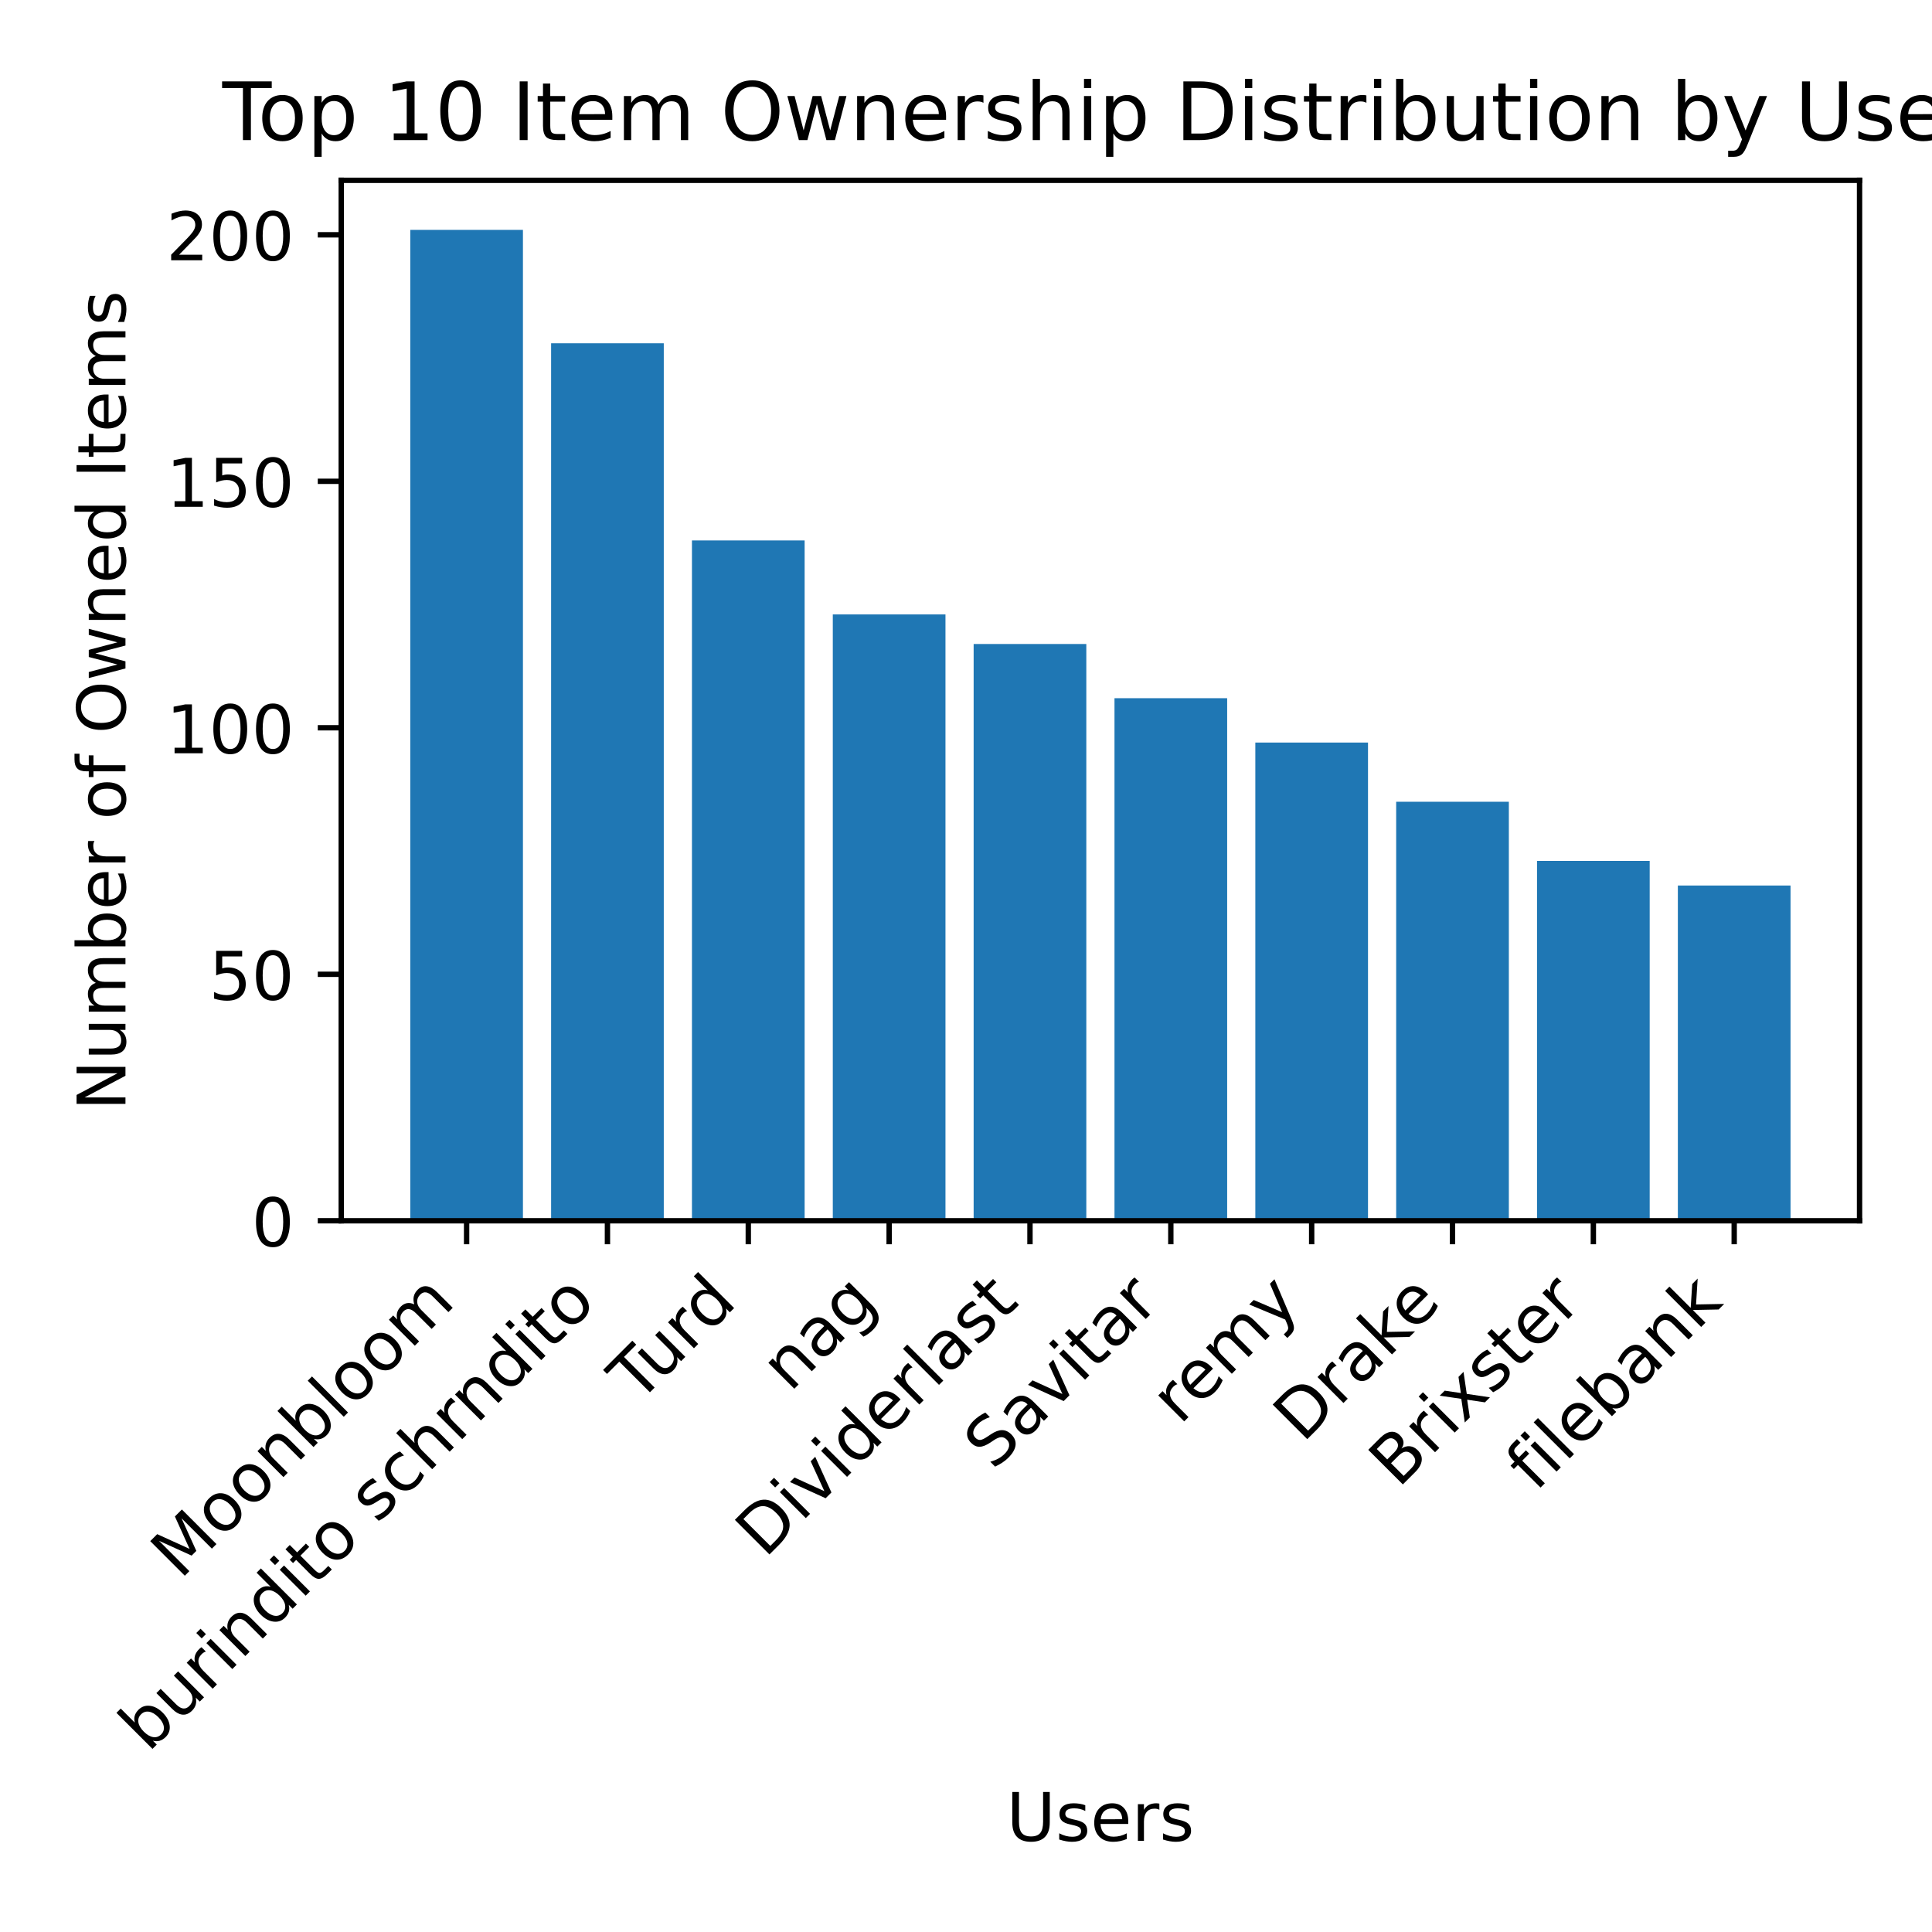
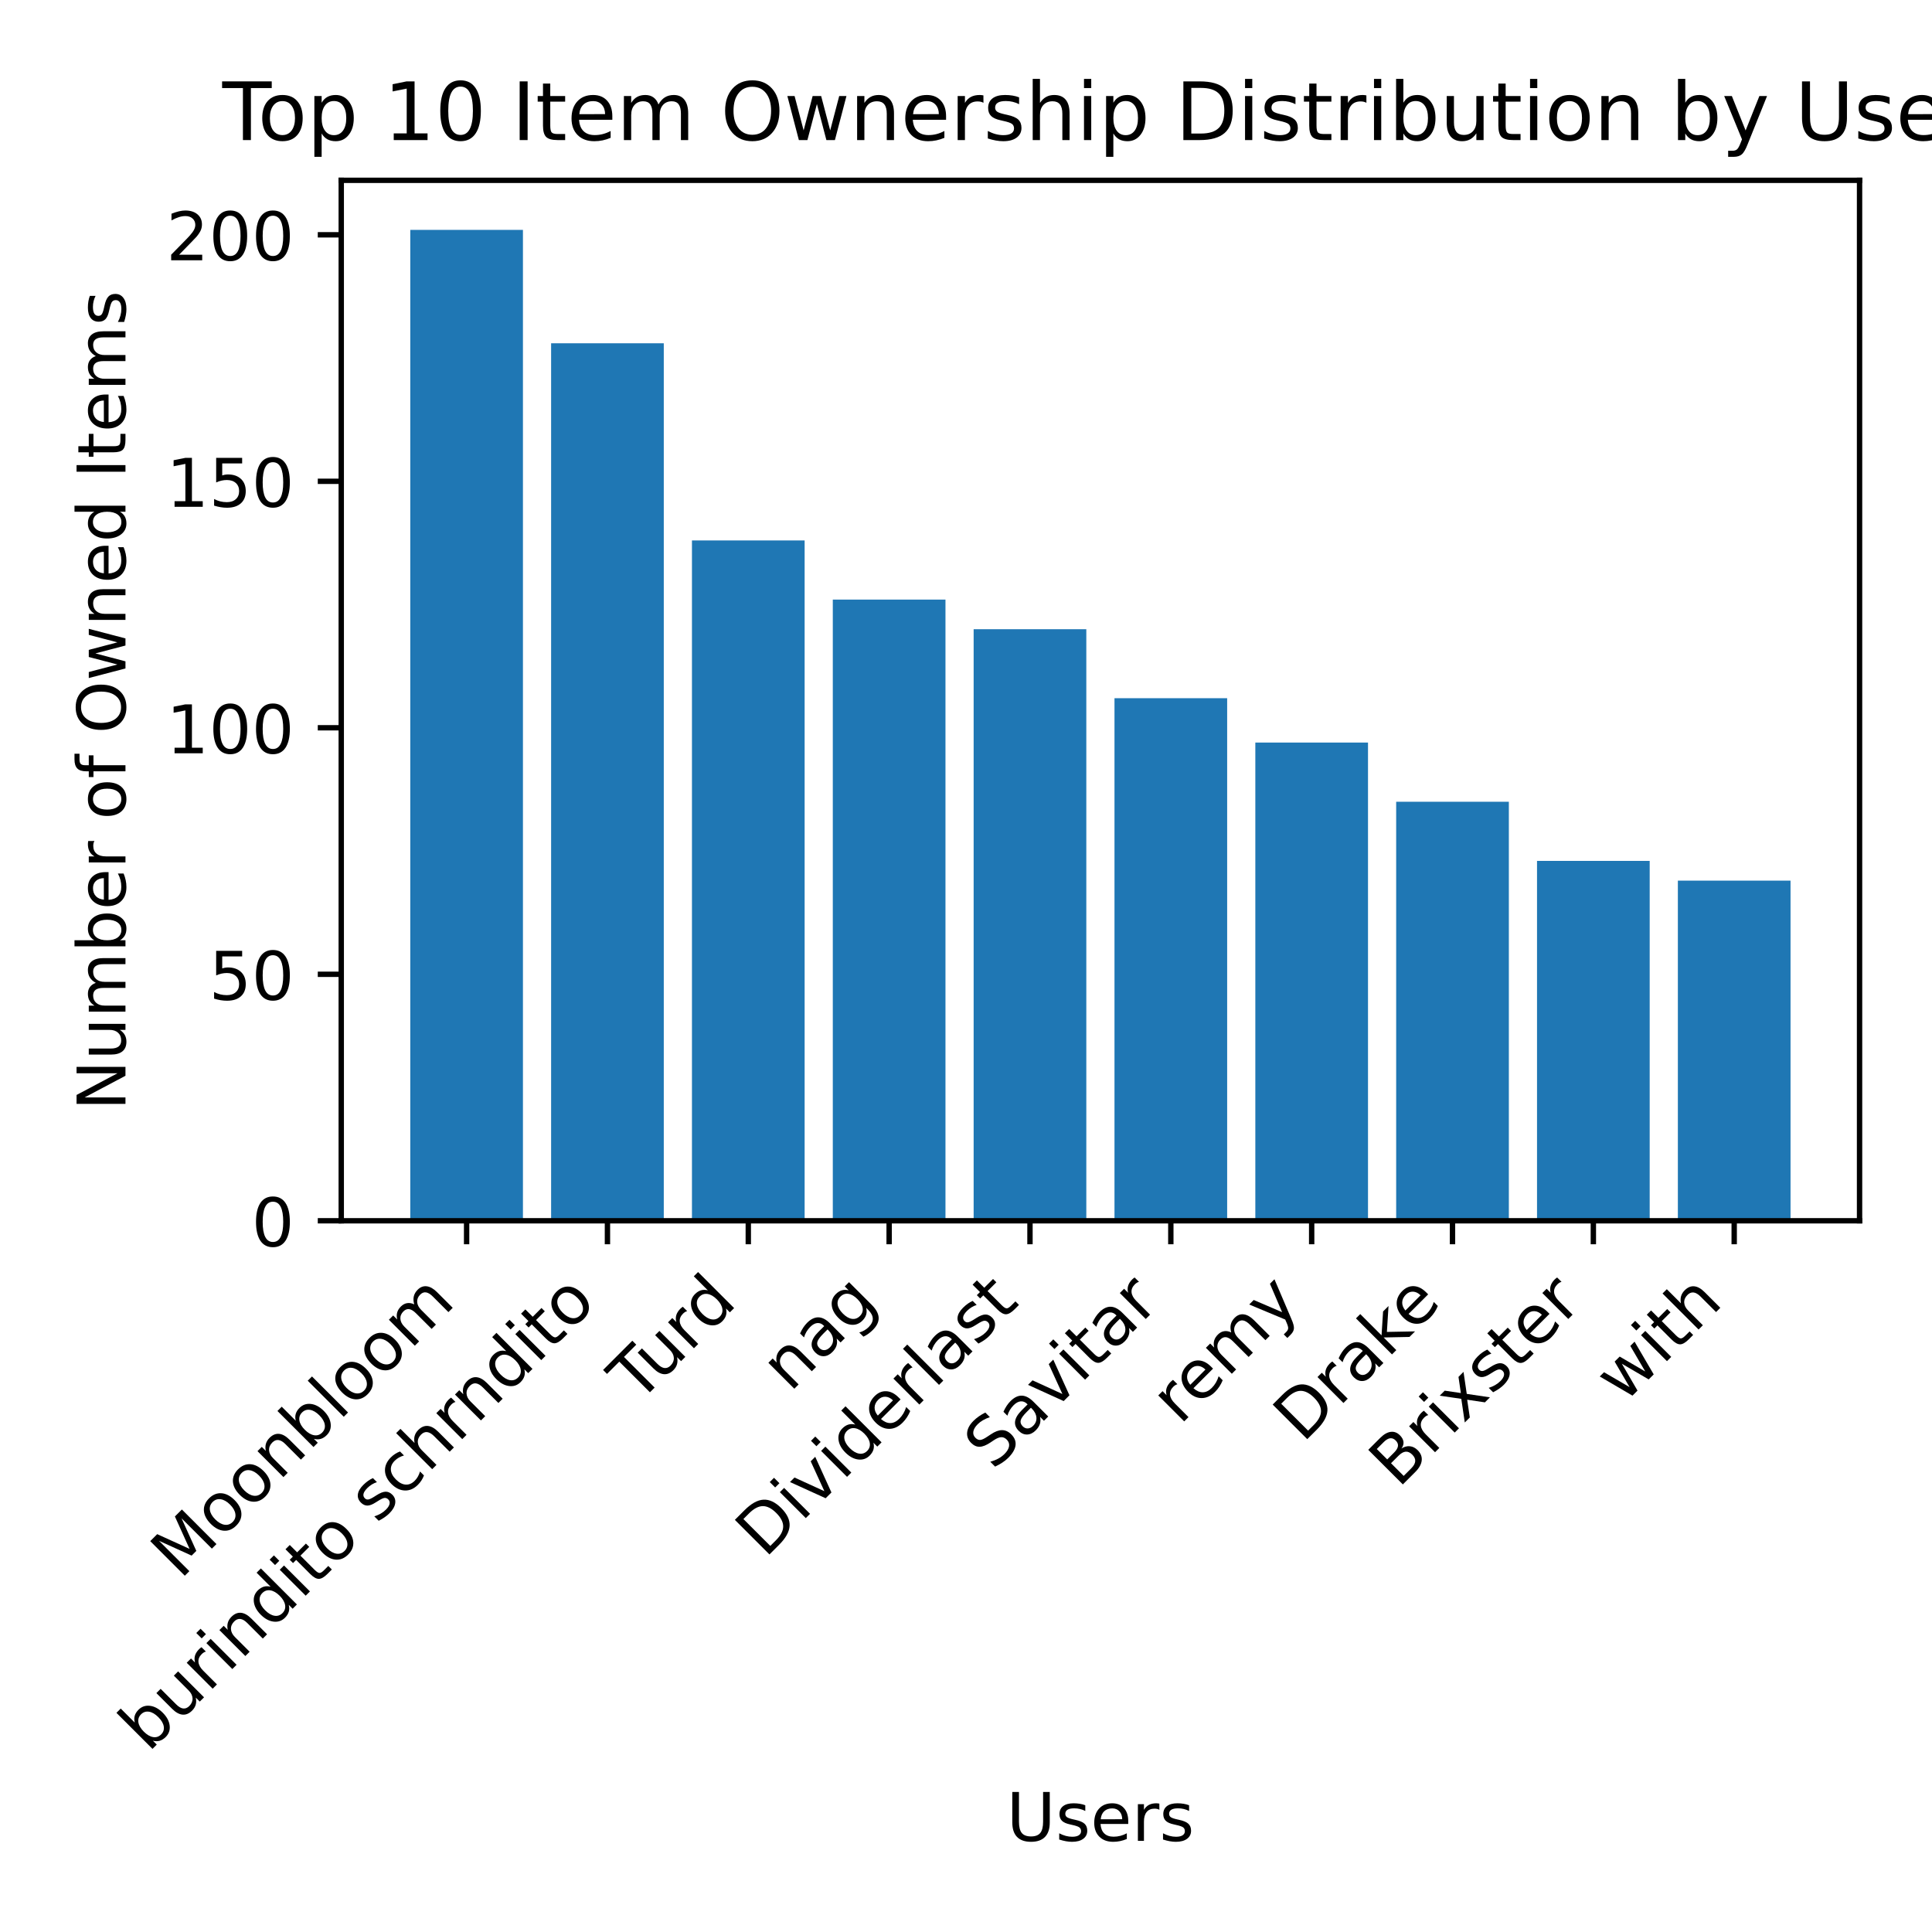
<svg xmlns="http://www.w3.org/2000/svg" xmlns:xlink="http://www.w3.org/1999/xlink" width="288pt" height="288pt" viewBox="0 0 288 288" version="1.1">
  <defs>
    <style type="text/css">*{stroke-linejoin: round; stroke-linecap: butt}</style>
  </defs>
  <g id="figure_1">
    <g id="patch_1">
      <path d="M 0 288  L 288 288  L 288 0  L 0 0  z " style="fill: #ffffff" />
    </g>
    <g id="axes_1">
      <g id="patch_2">
        <path d="M 50.87 181.98  L 277.2 181.98  L 277.2 26.88  L 50.87 26.88  z " style="fill: #ffffff" />
      </g>
      <g id="patch_3">
-         <path d="M 61.158 181.98  L 77.954 181.98  L 77.954 34.266  L 61.158 34.266  z " clip-path="url(#pa3e92f2fc6)" style="fill: #1f77b4" />
+         <path d="M 61.158 181.98  L 77.954 181.98  L 77.954 34.266  L 61.158 34.266  z " clip-path="url(#p8a6f078d65)" style="fill: #1f77b4" />
      </g>
      <g id="patch_4">
-         <path d="M 82.153 181.98  L 98.949 181.98  L 98.949 51.168  L 82.153 51.168  z " clip-path="url(#pa3e92f2fc6)" style="fill: #1f77b4" />
+         <path d="M 82.153 181.98  L 98.949 181.98  L 98.949 51.168  L 82.153 51.168  z " clip-path="url(#p8a6f078d65)" style="fill: #1f77b4" />
      </g>
      <g id="patch_5">
-         <path d="M 103.148 181.98  L 119.945 181.98  L 119.945 80.564  L 103.148 80.564  z " clip-path="url(#pa3e92f2fc6)" style="fill: #1f77b4" />
+         <path d="M 103.148 181.98  L 119.945 181.98  L 119.945 80.564  L 103.148 80.564  z " clip-path="url(#p8a6f078d65)" style="fill: #1f77b4" />
      </g>
      <g id="patch_6">
-         <path d="M 124.144 181.98  L 140.94 181.98  L 140.94 91.588  L 124.144 91.588  z " clip-path="url(#pa3e92f2fc6)" style="fill: #1f77b4" />
+         <path d="M 124.144 181.98  L 140.94 181.98  L 140.94 89.383  L 124.144 89.383  z " clip-path="url(#p8a6f078d65)" style="fill: #1f77b4" />
      </g>
      <g id="patch_7">
-         <path d="M 145.139 181.98  L 161.935 181.98  L 161.935 95.997  L 145.139 95.997  z " clip-path="url(#pa3e92f2fc6)" style="fill: #1f77b4" />
+         <path d="M 145.139 181.98  L 161.935 181.98  L 161.935 93.792  L 145.139 93.792  z " clip-path="url(#p8a6f078d65)" style="fill: #1f77b4" />
      </g>
      <g id="patch_8">
-         <path d="M 166.135 181.98  L 182.931 181.98  L 182.931 104.081  L 166.135 104.081  z " clip-path="url(#pa3e92f2fc6)" style="fill: #1f77b4" />
+         <path d="M 166.135 181.98  L 182.931 181.98  L 182.931 104.081  L 166.135 104.081  z " clip-path="url(#p8a6f078d65)" style="fill: #1f77b4" />
      </g>
      <g id="patch_9">
-         <path d="M 187.13 181.98  L 203.926 181.98  L 203.926 110.695  L 187.13 110.695  z " clip-path="url(#pa3e92f2fc6)" style="fill: #1f77b4" />
+         <path d="M 187.13 181.98  L 203.926 181.98  L 203.926 110.695  L 187.13 110.695  z " clip-path="url(#p8a6f078d65)" style="fill: #1f77b4" />
      </g>
      <g id="patch_10">
-         <path d="M 208.125 181.98  L 224.922 181.98  L 224.922 119.514  L 208.125 119.514  z " clip-path="url(#pa3e92f2fc6)" style="fill: #1f77b4" />
+         <path d="M 208.125 181.98  L 224.922 181.98  L 224.922 119.514  L 208.125 119.514  z " clip-path="url(#p8a6f078d65)" style="fill: #1f77b4" />
      </g>
      <g id="patch_11">
-         <path d="M 229.121 181.98  L 245.917 181.98  L 245.917 128.332  L 229.121 128.332  z " clip-path="url(#pa3e92f2fc6)" style="fill: #1f77b4" />
+         <path d="M 229.121 181.98  L 245.917 181.98  L 245.917 128.332  L 229.121 128.332  z " clip-path="url(#p8a6f078d65)" style="fill: #1f77b4" />
      </g>
      <g id="patch_12">
-         <path d="M 250.116 181.98  L 266.912 181.98  L 266.912 132.007  L 250.116 132.007  z " clip-path="url(#pa3e92f2fc6)" style="fill: #1f77b4" />
+         <path d="M 250.116 181.98  L 266.912 181.98  L 266.912 131.272  L 250.116 131.272  z " clip-path="url(#p8a6f078d65)" style="fill: #1f77b4" />
      </g>
      <g id="matplotlib.axis_1">
        <g id="xtick_1">
          <g id="line2d_1">
            <defs>
-               <path id="ma05ff8f6f0" d="M 0 0  L 0 3.5  " style="stroke: #000000; stroke-width: 0.8" />
+               <path id="mf0681186f7" d="M 0 0  L 0 3.5  " style="stroke: #000000; stroke-width: 0.8" />
            </defs>
            <g>
-               <use xlink:href="#ma05ff8f6f0" x="69.556" y="181.98" style="stroke: #000000; stroke-width: 0.8" />
+               <use xlink:href="#mf0681186f7" x="69.556" y="181.98" style="stroke: #000000; stroke-width: 0.8" />
            </g>
          </g>
          <g id="text_1">
            <g transform="translate(26.85546 235.5826) rotate(-45) scale(0.1 -0.1)">
              <defs>
                <path id="DejaVuSans-4d" d="M 628 4666  L 1569 4666  L 2759 1491  L 3956 4666  L 4897 4666  L 4897 0  L 4281 0  L 4281 4097  L 3078 897  L 2444 897  L 1241 4097  L 1241 0  L 628 0  L 628 4666  z " transform="scale(0.015625)" />
                <path id="DejaVuSans-6f" d="M 1959 3097  Q 1497 3097 1228 2736  Q 959 2375 959 1747  Q 959 1119 1226 758  Q 1494 397 1959 397  Q 2419 397 2687 759  Q 2956 1122 2956 1747  Q 2956 2369 2687 2733  Q 2419 3097 1959 3097  z M 1959 3584  Q 2709 3584 3137 3096  Q 3566 2609 3566 1747  Q 3566 888 3137 398  Q 2709 -91 1959 -91  Q 1206 -91 779 398  Q 353 888 353 1747  Q 353 2609 779 3096  Q 1206 3584 1959 3584  z " transform="scale(0.015625)" />
                <path id="DejaVuSans-6e" d="M 3513 2113  L 3513 0  L 2938 0  L 2938 2094  Q 2938 2591 2744 2837  Q 2550 3084 2163 3084  Q 1697 3084 1428 2787  Q 1159 2491 1159 1978  L 1159 0  L 581 0  L 581 3500  L 1159 3500  L 1159 2956  Q 1366 3272 1645 3428  Q 1925 3584 2291 3584  Q 2894 3584 3203 3211  Q 3513 2838 3513 2113  z " transform="scale(0.015625)" />
                <path id="DejaVuSans-62" d="M 3116 1747  Q 3116 2381 2855 2742  Q 2594 3103 2138 3103  Q 1681 3103 1420 2742  Q 1159 2381 1159 1747  Q 1159 1113 1420 752  Q 1681 391 2138 391  Q 2594 391 2855 752  Q 3116 1113 3116 1747  z M 1159 2969  Q 1341 3281 1617 3432  Q 1894 3584 2278 3584  Q 2916 3584 3314 3078  Q 3713 2572 3713 1747  Q 3713 922 3314 415  Q 2916 -91 2278 -91  Q 1894 -91 1617 61  Q 1341 213 1159 525  L 1159 0  L 581 0  L 581 4863  L 1159 4863  L 1159 2969  z " transform="scale(0.015625)" />
                <path id="DejaVuSans-6c" d="M 603 4863  L 1178 4863  L 1178 0  L 603 0  L 603 4863  z " transform="scale(0.015625)" />
                <path id="DejaVuSans-6d" d="M 3328 2828  Q 3544 3216 3844 3400  Q 4144 3584 4550 3584  Q 5097 3584 5394 3201  Q 5691 2819 5691 2113  L 5691 0  L 5113 0  L 5113 2094  Q 5113 2597 4934 2840  Q 4756 3084 4391 3084  Q 3944 3084 3684 2787  Q 3425 2491 3425 1978  L 3425 0  L 2847 0  L 2847 2094  Q 2847 2600 2669 2842  Q 2491 3084 2119 3084  Q 1678 3084 1418 2786  Q 1159 2488 1159 1978  L 1159 0  L 581 0  L 581 3500  L 1159 3500  L 1159 2956  Q 1356 3278 1631 3431  Q 1906 3584 2284 3584  Q 2666 3584 2933 3390  Q 3200 3197 3328 2828  z " transform="scale(0.015625)" />
              </defs>
              <use xlink:href="#DejaVuSans-4d" />
              <use xlink:href="#DejaVuSans-6f" x="86.279" />
              <use xlink:href="#DejaVuSans-6f" x="147.461" />
              <use xlink:href="#DejaVuSans-6e" x="208.643" />
              <use xlink:href="#DejaVuSans-62" x="272.021" />
              <use xlink:href="#DejaVuSans-6c" x="335.498" />
              <use xlink:href="#DejaVuSans-6f" x="363.281" />
              <use xlink:href="#DejaVuSans-6f" x="424.463" />
              <use xlink:href="#DejaVuSans-6d" x="485.645" />
            </g>
          </g>
        </g>
        <g id="xtick_2">
          <g id="line2d_2">
            <g>
-               <use xlink:href="#ma05ff8f6f0" x="90.551" y="181.98" style="stroke: #000000; stroke-width: 0.8" />
+               <use xlink:href="#mf0681186f7" x="90.551" y="181.98" style="stroke: #000000; stroke-width: 0.8" />
            </g>
          </g>
          <g id="text_2">
            <g transform="translate(22.08893 261.3445) rotate(-45) scale(0.1 -0.1)">
              <defs>
                <path id="DejaVuSans-75" d="M 544 1381  L 544 3500  L 1119 3500  L 1119 1403  Q 1119 906 1312 657  Q 1506 409 1894 409  Q 2359 409 2629 706  Q 2900 1003 2900 1516  L 2900 3500  L 3475 3500  L 3475 0  L 2900 0  L 2900 538  Q 2691 219 2414 64  Q 2138 -91 1772 -91  Q 1169 -91 856 284  Q 544 659 544 1381  z M 1991 3584  L 1991 3584  z " transform="scale(0.015625)" />
                <path id="DejaVuSans-72" d="M 2631 2963  Q 2534 3019 2420 3045  Q 2306 3072 2169 3072  Q 1681 3072 1420 2755  Q 1159 2438 1159 1844  L 1159 0  L 581 0  L 581 3500  L 1159 3500  L 1159 2956  Q 1341 3275 1631 3429  Q 1922 3584 2338 3584  Q 2397 3584 2469 3576  Q 2541 3569 2628 3553  L 2631 2963  z " transform="scale(0.015625)" />
                <path id="DejaVuSans-69" d="M 603 3500  L 1178 3500  L 1178 0  L 603 0  L 603 3500  z M 603 4863  L 1178 4863  L 1178 4134  L 603 4134  L 603 4863  z " transform="scale(0.015625)" />
                <path id="DejaVuSans-64" d="M 2906 2969  L 2906 4863  L 3481 4863  L 3481 0  L 2906 0  L 2906 525  Q 2725 213 2448 61  Q 2172 -91 1784 -91  Q 1150 -91 751 415  Q 353 922 353 1747  Q 353 2572 751 3078  Q 1150 3584 1784 3584  Q 2172 3584 2448 3432  Q 2725 3281 2906 2969  z M 947 1747  Q 947 1113 1208 752  Q 1469 391 1925 391  Q 2381 391 2643 752  Q 2906 1113 2906 1747  Q 2906 2381 2643 2742  Q 2381 3103 1925 3103  Q 1469 3103 1208 2742  Q 947 2381 947 1747  z " transform="scale(0.015625)" />
                <path id="DejaVuSans-74" d="M 1172 4494  L 1172 3500  L 2356 3500  L 2356 3053  L 1172 3053  L 1172 1153  Q 1172 725 1289 603  Q 1406 481 1766 481  L 2356 481  L 2356 0  L 1766 0  Q 1100 0 847 248  Q 594 497 594 1153  L 594 3053  L 172 3053  L 172 3500  L 594 3500  L 594 4494  L 1172 4494  z " transform="scale(0.015625)" />
                <path id="DejaVuSans-20" transform="scale(0.015625)" />
                <path id="DejaVuSans-73" d="M 2834 3397  L 2834 2853  Q 2591 2978 2328 3040  Q 2066 3103 1784 3103  Q 1356 3103 1142 2972  Q 928 2841 928 2578  Q 928 2378 1081 2264  Q 1234 2150 1697 2047  L 1894 2003  Q 2506 1872 2764 1633  Q 3022 1394 3022 966  Q 3022 478 2636 193  Q 2250 -91 1575 -91  Q 1294 -91 989 -36  Q 684 19 347 128  L 347 722  Q 666 556 975 473  Q 1284 391 1588 391  Q 1994 391 2212 530  Q 2431 669 2431 922  Q 2431 1156 2273 1281  Q 2116 1406 1581 1522  L 1381 1569  Q 847 1681 609 1914  Q 372 2147 372 2553  Q 372 3047 722 3315  Q 1072 3584 1716 3584  Q 2034 3584 2315 3537  Q 2597 3491 2834 3397  z " transform="scale(0.015625)" />
                <path id="DejaVuSans-63" d="M 3122 3366  L 3122 2828  Q 2878 2963 2633 3030  Q 2388 3097 2138 3097  Q 1578 3097 1268 2742  Q 959 2388 959 1747  Q 959 1106 1268 751  Q 1578 397 2138 397  Q 2388 397 2633 464  Q 2878 531 3122 666  L 3122 134  Q 2881 22 2623 -34  Q 2366 -91 2075 -91  Q 1284 -91 818 406  Q 353 903 353 1747  Q 353 2603 823 3093  Q 1294 3584 2113 3584  Q 2378 3584 2631 3529  Q 2884 3475 3122 3366  z " transform="scale(0.015625)" />
                <path id="DejaVuSans-68" d="M 3513 2113  L 3513 0  L 2938 0  L 2938 2094  Q 2938 2591 2744 2837  Q 2550 3084 2163 3084  Q 1697 3084 1428 2787  Q 1159 2491 1159 1978  L 1159 0  L 581 0  L 581 4863  L 1159 4863  L 1159 2956  Q 1366 3272 1645 3428  Q 1925 3584 2291 3584  Q 2894 3584 3203 3211  Q 3513 2838 3513 2113  z " transform="scale(0.015625)" />
              </defs>
              <use xlink:href="#DejaVuSans-62" />
              <use xlink:href="#DejaVuSans-75" x="63.477" />
              <use xlink:href="#DejaVuSans-72" x="126.855" />
              <use xlink:href="#DejaVuSans-69" x="167.969" />
              <use xlink:href="#DejaVuSans-6e" x="195.752" />
              <use xlink:href="#DejaVuSans-64" x="259.131" />
              <use xlink:href="#DejaVuSans-69" x="322.607" />
              <use xlink:href="#DejaVuSans-74" x="350.391" />
              <use xlink:href="#DejaVuSans-6f" x="389.6" />
              <use xlink:href="#DejaVuSans-20" x="450.781" />
              <use xlink:href="#DejaVuSans-73" x="482.568" />
              <use xlink:href="#DejaVuSans-63" x="534.668" />
              <use xlink:href="#DejaVuSans-68" x="589.648" />
              <use xlink:href="#DejaVuSans-72" x="653.027" />
              <use xlink:href="#DejaVuSans-6e" x="692.391" />
              <use xlink:href="#DejaVuSans-64" x="755.77" />
              <use xlink:href="#DejaVuSans-69" x="819.246" />
              <use xlink:href="#DejaVuSans-74" x="847.029" />
              <use xlink:href="#DejaVuSans-6f" x="886.238" />
            </g>
          </g>
        </g>
        <g id="xtick_3">
          <g id="line2d_3">
            <g>
-               <use xlink:href="#ma05ff8f6f0" x="111.547" y="181.98" style="stroke: #000000; stroke-width: 0.8" />
+               <use xlink:href="#mf0681186f7" x="111.547" y="181.98" style="stroke: #000000; stroke-width: 0.8" />
            </g>
          </g>
          <g id="text_3">
            <g transform="translate(95.07322 209.3556) rotate(-45) scale(0.1 -0.1)">
              <defs>
                <path id="DejaVuSans-54" d="M -19 4666  L 3928 4666  L 3928 4134  L 2272 4134  L 2272 0  L 1638 0  L 1638 4134  L -19 4134  L -19 4666  z " transform="scale(0.015625)" />
              </defs>
              <use xlink:href="#DejaVuSans-54" />
              <use xlink:href="#DejaVuSans-75" x="45.959" />
              <use xlink:href="#DejaVuSans-72" x="109.338" />
              <use xlink:href="#DejaVuSans-64" x="148.701" />
            </g>
          </g>
        </g>
        <g id="xtick_4">
          <g id="line2d_4">
            <g>
-               <use xlink:href="#ma05ff8f6f0" x="132.542" y="181.98" style="stroke: #000000; stroke-width: 0.8" />
+               <use xlink:href="#mf0681186f7" x="132.542" y="181.98" style="stroke: #000000; stroke-width: 0.8" />
            </g>
          </g>
          <g id="text_4">
            <g transform="translate(117.7678 207.6563) rotate(-45) scale(0.1 -0.1)">
              <defs>
                <path id="DejaVuSans-61" d="M 2194 1759  Q 1497 1759 1228 1600  Q 959 1441 959 1056  Q 959 750 1161 570  Q 1363 391 1709 391  Q 2188 391 2477 730  Q 2766 1069 2766 1631  L 2766 1759  L 2194 1759  z M 3341 1997  L 3341 0  L 2766 0  L 2766 531  Q 2569 213 2275 61  Q 1981 -91 1556 -91  Q 1019 -91 701 211  Q 384 513 384 1019  Q 384 1609 779 1909  Q 1175 2209 1959 2209  L 2766 2209  L 2766 2266  Q 2766 2663 2505 2880  Q 2244 3097 1772 3097  Q 1472 3097 1187 3025  Q 903 2953 641 2809  L 641 3341  Q 956 3463 1253 3523  Q 1550 3584 1831 3584  Q 2591 3584 2966 3190  Q 3341 2797 3341 1997  z " transform="scale(0.015625)" />
                <path id="DejaVuSans-67" d="M 2906 1791  Q 2906 2416 2648 2759  Q 2391 3103 1925 3103  Q 1463 3103 1205 2759  Q 947 2416 947 1791  Q 947 1169 1205 825  Q 1463 481 1925 481  Q 2391 481 2648 825  Q 2906 1169 2906 1791  z M 3481 434  Q 3481 -459 3084 -895  Q 2688 -1331 1869 -1331  Q 1566 -1331 1297 -1286  Q 1028 -1241 775 -1147  L 775 -588  Q 1028 -725 1275 -790  Q 1522 -856 1778 -856  Q 2344 -856 2625 -561  Q 2906 -266 2906 331  L 2906 616  Q 2728 306 2450 153  Q 2172 0 1784 0  Q 1141 0 747 490  Q 353 981 353 1791  Q 353 2603 747 3093  Q 1141 3584 1784 3584  Q 2172 3584 2450 3431  Q 2728 3278 2906 2969  L 2906 3500  L 3481 3500  L 3481 434  z " transform="scale(0.015625)" />
              </defs>
              <use xlink:href="#DejaVuSans-6e" />
              <use xlink:href="#DejaVuSans-61" x="63.379" />
              <use xlink:href="#DejaVuSans-67" x="124.658" />
            </g>
          </g>
        </g>
        <g id="xtick_5">
          <g id="line2d_5">
            <g>
-               <use xlink:href="#ma05ff8f6f0" x="153.537" y="181.98" style="stroke: #000000; stroke-width: 0.8" />
+               <use xlink:href="#mf0681186f7" x="153.537" y="181.98" style="stroke: #000000; stroke-width: 0.8" />
            </g>
          </g>
          <g id="text_5">
            <g transform="translate(114.0078 232.4117) rotate(-45) scale(0.1 -0.1)">
              <defs>
                <path id="DejaVuSans-44" d="M 1259 4147  L 1259 519  L 2022 519  Q 2988 519 3436 956  Q 3884 1394 3884 2338  Q 3884 3275 3436 3711  Q 2988 4147 2022 4147  L 1259 4147  z M 628 4666  L 1925 4666  Q 3281 4666 3915 4102  Q 4550 3538 4550 2338  Q 4550 1131 3912 565  Q 3275 0 1925 0  L 628 0  L 628 4666  z " transform="scale(0.015625)" />
                <path id="DejaVuSans-76" d="M 191 3500  L 800 3500  L 1894 563  L 2988 3500  L 3597 3500  L 2284 0  L 1503 0  L 191 3500  z " transform="scale(0.015625)" />
                <path id="DejaVuSans-65" d="M 3597 1894  L 3597 1613  L 953 1613  Q 991 1019 1311 708  Q 1631 397 2203 397  Q 2534 397 2845 478  Q 3156 559 3463 722  L 3463 178  Q 3153 47 2828 -22  Q 2503 -91 2169 -91  Q 1331 -91 842 396  Q 353 884 353 1716  Q 353 2575 817 3079  Q 1281 3584 2069 3584  Q 2775 3584 3186 3129  Q 3597 2675 3597 1894  z M 3022 2063  Q 3016 2534 2758 2815  Q 2500 3097 2075 3097  Q 1594 3097 1305 2825  Q 1016 2553 972 2059  L 3022 2063  z " transform="scale(0.015625)" />
              </defs>
              <use xlink:href="#DejaVuSans-44" />
              <use xlink:href="#DejaVuSans-69" x="77.002" />
              <use xlink:href="#DejaVuSans-76" x="104.785" />
              <use xlink:href="#DejaVuSans-69" x="163.965" />
              <use xlink:href="#DejaVuSans-64" x="191.748" />
              <use xlink:href="#DejaVuSans-65" x="255.225" />
              <use xlink:href="#DejaVuSans-72" x="316.748" />
              <use xlink:href="#DejaVuSans-6c" x="357.861" />
              <use xlink:href="#DejaVuSans-61" x="385.645" />
              <use xlink:href="#DejaVuSans-73" x="446.924" />
              <use xlink:href="#DejaVuSans-74" x="499.023" />
            </g>
          </g>
        </g>
        <g id="xtick_6">
          <g id="line2d_6">
            <g>
-               <use xlink:href="#ma05ff8f6f0" x="174.533" y="181.98" style="stroke: #000000; stroke-width: 0.8" />
+               <use xlink:href="#mf0681186f7" x="174.533" y="181.98" style="stroke: #000000; stroke-width: 0.8" />
            </g>
          </g>
          <g id="text_6">
            <g transform="translate(148.078 219.3368) rotate(-45) scale(0.1 -0.1)">
              <defs>
                <path id="DejaVuSans-53" d="M 3425 4513  L 3425 3897  Q 3066 4069 2747 4153  Q 2428 4238 2131 4238  Q 1616 4238 1336 4038  Q 1056 3838 1056 3469  Q 1056 3159 1242 3001  Q 1428 2844 1947 2747  L 2328 2669  Q 3034 2534 3370 2195  Q 3706 1856 3706 1288  Q 3706 609 3251 259  Q 2797 -91 1919 -91  Q 1588 -91 1214 -16  Q 841 59 441 206  L 441 856  Q 825 641 1194 531  Q 1563 422 1919 422  Q 2459 422 2753 634  Q 3047 847 3047 1241  Q 3047 1584 2836 1778  Q 2625 1972 2144 2069  L 1759 2144  Q 1053 2284 737 2584  Q 422 2884 422 3419  Q 422 4038 858 4394  Q 1294 4750 2059 4750  Q 2388 4750 2728 4690  Q 3069 4631 3425 4513  z " transform="scale(0.015625)" />
              </defs>
              <use xlink:href="#DejaVuSans-53" />
              <use xlink:href="#DejaVuSans-61" x="63.477" />
              <use xlink:href="#DejaVuSans-76" x="124.756" />
              <use xlink:href="#DejaVuSans-69" x="183.936" />
              <use xlink:href="#DejaVuSans-74" x="211.719" />
              <use xlink:href="#DejaVuSans-61" x="250.928" />
              <use xlink:href="#DejaVuSans-72" x="312.207" />
            </g>
          </g>
        </g>
        <g id="xtick_7">
          <g id="line2d_7">
            <g>
-               <use xlink:href="#ma05ff8f6f0" x="195.528" y="181.98" style="stroke: #000000; stroke-width: 0.8" />
+               <use xlink:href="#mf0681186f7" x="195.528" y="181.98" style="stroke: #000000; stroke-width: 0.8" />
            </g>
          </g>
          <g id="text_7">
            <g transform="translate(175.8859 212.5243) rotate(-45) scale(0.1 -0.1)">
              <defs>
                <path id="DejaVuSans-79" d="M 2059 -325  Q 1816 -950 1584 -1140  Q 1353 -1331 966 -1331  L 506 -1331  L 506 -850  L 844 -850  Q 1081 -850 1212 -737  Q 1344 -625 1503 -206  L 1606 56  L 191 3500  L 800 3500  L 1894 763  L 2988 3500  L 3597 3500  L 2059 -325  z " transform="scale(0.015625)" />
              </defs>
              <use xlink:href="#DejaVuSans-72" />
              <use xlink:href="#DejaVuSans-65" x="38.863" />
              <use xlink:href="#DejaVuSans-6d" x="100.387" />
              <use xlink:href="#DejaVuSans-79" x="197.799" />
            </g>
          </g>
        </g>
        <g id="xtick_8">
          <g id="line2d_8">
            <g>
-               <use xlink:href="#ma05ff8f6f0" x="216.523" y="181.98" style="stroke: #000000; stroke-width: 0.8" />
+               <use xlink:href="#mf0681186f7" x="216.523" y="181.98" style="stroke: #000000; stroke-width: 0.8" />
            </g>
          </g>
          <g id="text_8">
            <g transform="translate(194.1788 215.2268) rotate(-45) scale(0.1 -0.1)">
              <defs>
                <path id="DejaVuSans-6b" d="M 581 4863  L 1159 4863  L 1159 1991  L 2875 3500  L 3609 3500  L 1753 1863  L 3688 0  L 2938 0  L 1159 1709  L 1159 0  L 581 0  L 581 4863  z " transform="scale(0.015625)" />
              </defs>
              <use xlink:href="#DejaVuSans-44" />
              <use xlink:href="#DejaVuSans-72" x="77.002" />
              <use xlink:href="#DejaVuSans-61" x="118.115" />
              <use xlink:href="#DejaVuSans-6b" x="179.395" />
              <use xlink:href="#DejaVuSans-65" x="233.68" />
            </g>
          </g>
        </g>
        <g id="xtick_9">
          <g id="line2d_9">
            <g>
-               <use xlink:href="#ma05ff8f6f0" x="237.519" y="181.98" style="stroke: #000000; stroke-width: 0.8" />
+               <use xlink:href="#mf0681186f7" x="237.519" y="181.98" style="stroke: #000000; stroke-width: 0.8" />
            </g>
          </g>
          <g id="text_9">
            <g transform="translate(208.4268 221.9741) rotate(-45) scale(0.1 -0.1)">
              <defs>
                <path id="DejaVuSans-42" d="M 1259 2228  L 1259 519  L 2272 519  Q 2781 519 3026 730  Q 3272 941 3272 1375  Q 3272 1813 3026 2020  Q 2781 2228 2272 2228  L 1259 2228  z M 1259 4147  L 1259 2741  L 2194 2741  Q 2656 2741 2882 2914  Q 3109 3088 3109 3444  Q 3109 3797 2882 3972  Q 2656 4147 2194 4147  L 1259 4147  z M 628 4666  L 2241 4666  Q 2963 4666 3353 4366  Q 3744 4066 3744 3513  Q 3744 3084 3544 2831  Q 3344 2578 2956 2516  Q 3422 2416 3680 2098  Q 3938 1781 3938 1306  Q 3938 681 3513 340  Q 3088 0 2303 0  L 628 0  L 628 4666  z " transform="scale(0.015625)" />
                <path id="DejaVuSans-78" d="M 3513 3500  L 2247 1797  L 3578 0  L 2900 0  L 1881 1375  L 863 0  L 184 0  L 1544 1831  L 300 3500  L 978 3500  L 1906 2253  L 2834 3500  L 3513 3500  z " transform="scale(0.015625)" />
              </defs>
              <use xlink:href="#DejaVuSans-42" />
              <use xlink:href="#DejaVuSans-72" x="68.604" />
              <use xlink:href="#DejaVuSans-69" x="109.717" />
              <use xlink:href="#DejaVuSans-78" x="137.5" />
              <use xlink:href="#DejaVuSans-73" x="196.68" />
              <use xlink:href="#DejaVuSans-74" x="248.779" />
              <use xlink:href="#DejaVuSans-65" x="287.988" />
              <use xlink:href="#DejaVuSans-72" x="349.512" />
            </g>
          </g>
        </g>
        <g id="xtick_10">
          <g id="line2d_10">
            <g>
-               <use xlink:href="#ma05ff8f6f0" x="258.514" y="181.98" style="stroke: #000000; stroke-width: 0.8" />
+               <use xlink:href="#mf0681186f7" x="258.514" y="181.98" style="stroke: #000000; stroke-width: 0.8" />
            </g>
          </g>
          <g id="text_10">
-             <g transform="translate(228.8764 222.5199) rotate(-45) scale(0.1 -0.1)">
-               <defs>
-                 <path id="DejaVuSans-66" d="M 2375 4863  L 2375 4384  L 1825 4384  Q 1516 4384 1395 4259  Q 1275 4134 1275 3809  L 1275 3500  L 2222 3500  L 2222 3053  L 1275 3053  L 1275 0  L 697 0  L 697 3053  L 147 3053  L 147 3500  L 697 3500  L 697 3744  Q 697 4328 969 4595  Q 1241 4863 1831 4863  L 2375 4863  z " transform="scale(0.015625)" />
-               </defs>
-               <use xlink:href="#DejaVuSans-66" />
-               <use xlink:href="#DejaVuSans-69" x="35.205" />
-               <use xlink:href="#DejaVuSans-6c" x="62.988" />
-               <use xlink:href="#DejaVuSans-65" x="90.771" />
-               <use xlink:href="#DejaVuSans-62" x="152.295" />
-               <use xlink:href="#DejaVuSans-61" x="215.771" />
-               <use xlink:href="#DejaVuSans-6e" x="277.051" />
-               <use xlink:href="#DejaVuSans-6b" x="340.43" />
+             <g transform="translate(242.043 209.3534) rotate(-45) scale(0.1 -0.1)">
+               <defs>
+                 <path id="DejaVuSans-77" d="M 269 3500  L 844 3500  L 1563 769  L 2278 3500  L 2956 3500  L 3675 769  L 4391 3500  L 4966 3500  L 4050 0  L 3372 0  L 2619 2869  L 1863 0  L 1184 0  L 269 3500  z " transform="scale(0.015625)" />
+               </defs>
+               <use xlink:href="#DejaVuSans-77" />
+               <use xlink:href="#DejaVuSans-69" x="81.787" />
+               <use xlink:href="#DejaVuSans-74" x="109.57" />
+               <use xlink:href="#DejaVuSans-68" x="148.779" />
            </g>
          </g>
        </g>
        <g id="text_11">
          <g transform="translate(150.0342 274.4135) scale(0.1 -0.1)">
            <defs>
              <path id="DejaVuSans-55" d="M 556 4666  L 1191 4666  L 1191 1831  Q 1191 1081 1462 751  Q 1734 422 2344 422  Q 2950 422 3222 751  Q 3494 1081 3494 1831  L 3494 4666  L 4128 4666  L 4128 1753  Q 4128 841 3676 375  Q 3225 -91 2344 -91  Q 1459 -91 1007 375  Q 556 841 556 1753  L 556 4666  z " transform="scale(0.015625)" />
            </defs>
            <use xlink:href="#DejaVuSans-55" />
            <use xlink:href="#DejaVuSans-73" x="73.193" />
            <use xlink:href="#DejaVuSans-65" x="125.293" />
            <use xlink:href="#DejaVuSans-72" x="186.816" />
            <use xlink:href="#DejaVuSans-73" x="227.93" />
          </g>
        </g>
      </g>
      <g id="matplotlib.axis_2">
        <g id="ytick_1">
          <g id="line2d_11">
            <defs>
-               <path id="m8cd4ecacbd" d="M 0 0  L -3.5 0  " style="stroke: #000000; stroke-width: 0.8" />
+               <path id="mcad2f8cf52" d="M 0 0  L -3.5 0  " style="stroke: #000000; stroke-width: 0.8" />
            </defs>
            <g>
-               <use xlink:href="#m8cd4ecacbd" x="50.87" y="181.98" style="stroke: #000000; stroke-width: 0.8" />
+               <use xlink:href="#mcad2f8cf52" x="50.87" y="181.98" style="stroke: #000000; stroke-width: 0.8" />
            </g>
          </g>
          <g id="text_12">
            <g transform="translate(37.5075 185.7791) scale(0.1 -0.1)">
              <defs>
                <path id="DejaVuSans-30" d="M 2034 4250  Q 1547 4250 1301 3770  Q 1056 3291 1056 2328  Q 1056 1369 1301 889  Q 1547 409 2034 409  Q 2525 409 2770 889  Q 3016 1369 3016 2328  Q 3016 3291 2770 3770  Q 2525 4250 2034 4250  z M 2034 4750  Q 2819 4750 3233 4129  Q 3647 3509 3647 2328  Q 3647 1150 3233 529  Q 2819 -91 2034 -91  Q 1250 -91 836 529  Q 422 1150 422 2328  Q 422 3509 836 4129  Q 1250 4750 2034 4750  z " transform="scale(0.015625)" />
              </defs>
              <use xlink:href="#DejaVuSans-30" />
            </g>
          </g>
        </g>
        <g id="ytick_2">
          <g id="line2d_12">
            <g>
-               <use xlink:href="#m8cd4ecacbd" x="50.87" y="145.235" style="stroke: #000000; stroke-width: 0.8" />
+               <use xlink:href="#mcad2f8cf52" x="50.87" y="145.235" style="stroke: #000000; stroke-width: 0.8" />
            </g>
          </g>
          <g id="text_13">
            <g transform="translate(31.145 149.0343) scale(0.1 -0.1)">
              <defs>
                <path id="DejaVuSans-35" d="M 691 4666  L 3169 4666  L 3169 4134  L 1269 4134  L 1269 2991  Q 1406 3038 1543 3061  Q 1681 3084 1819 3084  Q 2600 3084 3056 2656  Q 3513 2228 3513 1497  Q 3513 744 3044 326  Q 2575 -91 1722 -91  Q 1428 -91 1123 -41  Q 819 9 494 109  L 494 744  Q 775 591 1075 516  Q 1375 441 1709 441  Q 2250 441 2565 725  Q 2881 1009 2881 1497  Q 2881 1984 2565 2268  Q 2250 2553 1709 2553  Q 1456 2553 1204 2497  Q 953 2441 691 2322  L 691 4666  z " transform="scale(0.015625)" />
              </defs>
              <use xlink:href="#DejaVuSans-35" />
              <use xlink:href="#DejaVuSans-30" x="63.623" />
            </g>
          </g>
        </g>
        <g id="ytick_3">
          <g id="line2d_13">
            <g>
-               <use xlink:href="#m8cd4ecacbd" x="50.87" y="108.49" style="stroke: #000000; stroke-width: 0.8" />
+               <use xlink:href="#mcad2f8cf52" x="50.87" y="108.49" style="stroke: #000000; stroke-width: 0.8" />
            </g>
          </g>
          <g id="text_14">
            <g transform="translate(24.7825 112.2894) scale(0.1 -0.1)">
              <defs>
                <path id="DejaVuSans-31" d="M 794 531  L 1825 531  L 1825 4091  L 703 3866  L 703 4441  L 1819 4666  L 2450 4666  L 2450 531  L 3481 531  L 3481 0  L 794 0  L 794 531  z " transform="scale(0.015625)" />
              </defs>
              <use xlink:href="#DejaVuSans-31" />
              <use xlink:href="#DejaVuSans-30" x="63.623" />
              <use xlink:href="#DejaVuSans-30" x="127.246" />
            </g>
          </g>
        </g>
        <g id="ytick_4">
          <g id="line2d_14">
            <g>
-               <use xlink:href="#m8cd4ecacbd" x="50.87" y="71.745" style="stroke: #000000; stroke-width: 0.8" />
+               <use xlink:href="#mcad2f8cf52" x="50.87" y="71.745" style="stroke: #000000; stroke-width: 0.8" />
            </g>
          </g>
          <g id="text_15">
            <g transform="translate(24.7825 75.54463) scale(0.1 -0.1)">
              <use xlink:href="#DejaVuSans-31" />
              <use xlink:href="#DejaVuSans-35" x="63.623" />
              <use xlink:href="#DejaVuSans-30" x="127.246" />
            </g>
          </g>
        </g>
        <g id="ytick_5">
          <g id="line2d_15">
            <g>
-               <use xlink:href="#m8cd4ecacbd" x="50.87" y="35.001" style="stroke: #000000; stroke-width: 0.8" />
+               <use xlink:href="#mcad2f8cf52" x="50.87" y="35.001" style="stroke: #000000; stroke-width: 0.8" />
            </g>
          </g>
          <g id="text_16">
            <g transform="translate(24.7825 38.79982) scale(0.1 -0.1)">
              <defs>
                <path id="DejaVuSans-32" d="M 1228 531  L 3431 531  L 3431 0  L 469 0  L 469 531  Q 828 903 1448 1529  Q 2069 2156 2228 2338  Q 2531 2678 2651 2914  Q 2772 3150 2772 3378  Q 2772 3750 2511 3984  Q 2250 4219 1831 4219  Q 1534 4219 1204 4116  Q 875 4013 500 3803  L 500 4441  Q 881 4594 1212 4672  Q 1544 4750 1819 4750  Q 2544 4750 2975 4387  Q 3406 4025 3406 3419  Q 3406 3131 3298 2873  Q 3191 2616 2906 2266  Q 2828 2175 2409 1742  Q 1991 1309 1228 531  z " transform="scale(0.015625)" />
              </defs>
              <use xlink:href="#DejaVuSans-32" />
              <use xlink:href="#DejaVuSans-30" x="63.623" />
              <use xlink:href="#DejaVuSans-30" x="127.246" />
            </g>
          </g>
        </g>
        <g id="text_17">
          <g transform="translate(18.70281 165.5338) rotate(-90) scale(0.1 -0.1)">
            <defs>
              <path id="DejaVuSans-4e" d="M 628 4666  L 1478 4666  L 3547 763  L 3547 4666  L 4159 4666  L 4159 0  L 3309 0  L 1241 3903  L 1241 0  L 628 0  L 628 4666  z " transform="scale(0.015625)" />
+               <path id="DejaVuSans-66" d="M 2375 4863  L 2375 4384  L 1825 4384  Q 1516 4384 1395 4259  Q 1275 4134 1275 3809  L 1275 3500  L 2222 3500  L 2222 3053  L 1275 3053  L 1275 0  L 697 0  L 697 3053  L 147 3053  L 147 3500  L 697 3500  L 697 3744  Q 697 4328 969 4595  Q 1241 4863 1831 4863  L 2375 4863  z " transform="scale(0.015625)" />
              <path id="DejaVuSans-4f" d="M 2522 4238  Q 1834 4238 1429 3725  Q 1025 3213 1025 2328  Q 1025 1447 1429 934  Q 1834 422 2522 422  Q 3209 422 3611 934  Q 4013 1447 4013 2328  Q 4013 3213 3611 3725  Q 3209 4238 2522 4238  z M 2522 4750  Q 3503 4750 4090 4092  Q 4678 3434 4678 2328  Q 4678 1225 4090 567  Q 3503 -91 2522 -91  Q 1538 -91 948 565  Q 359 1222 359 2328  Q 359 3434 948 4092  Q 1538 4750 2522 4750  z " transform="scale(0.015625)" />
-               <path id="DejaVuSans-77" d="M 269 3500  L 844 3500  L 1563 769  L 2278 3500  L 2956 3500  L 3675 769  L 4391 3500  L 4966 3500  L 4050 0  L 3372 0  L 2619 2869  L 1863 0  L 1184 0  L 269 3500  z " transform="scale(0.015625)" />
              <path id="DejaVuSans-49" d="M 628 4666  L 1259 4666  L 1259 0  L 628 0  L 628 4666  z " transform="scale(0.015625)" />
            </defs>
            <use xlink:href="#DejaVuSans-4e" />
            <use xlink:href="#DejaVuSans-75" x="74.805" />
            <use xlink:href="#DejaVuSans-6d" x="138.184" />
            <use xlink:href="#DejaVuSans-62" x="235.596" />
            <use xlink:href="#DejaVuSans-65" x="299.072" />
            <use xlink:href="#DejaVuSans-72" x="360.596" />
            <use xlink:href="#DejaVuSans-20" x="401.709" />
            <use xlink:href="#DejaVuSans-6f" x="433.496" />
            <use xlink:href="#DejaVuSans-66" x="494.678" />
            <use xlink:href="#DejaVuSans-20" x="529.883" />
            <use xlink:href="#DejaVuSans-4f" x="561.67" />
            <use xlink:href="#DejaVuSans-77" x="640.381" />
            <use xlink:href="#DejaVuSans-6e" x="722.168" />
            <use xlink:href="#DejaVuSans-65" x="785.547" />
            <use xlink:href="#DejaVuSans-64" x="847.07" />
            <use xlink:href="#DejaVuSans-20" x="910.547" />
            <use xlink:href="#DejaVuSans-49" x="942.334" />
            <use xlink:href="#DejaVuSans-74" x="971.826" />
            <use xlink:href="#DejaVuSans-65" x="1011.035" />
            <use xlink:href="#DejaVuSans-6d" x="1072.559" />
            <use xlink:href="#DejaVuSans-73" x="1169.971" />
          </g>
        </g>
      </g>
      <g id="patch_13">
        <path d="M 50.87 181.98  L 50.87 26.88  " style="fill: none; stroke: #000000; stroke-width: 0.8; stroke-linejoin: miter; stroke-linecap: square" />
      </g>
      <g id="patch_14">
        <path d="M 277.2 181.98  L 277.2 26.88  " style="fill: none; stroke: #000000; stroke-width: 0.8; stroke-linejoin: miter; stroke-linecap: square" />
      </g>
      <g id="patch_15">
        <path d="M 50.87 181.98  L 277.2 181.98  " style="fill: none; stroke: #000000; stroke-width: 0.8; stroke-linejoin: miter; stroke-linecap: square" />
      </g>
      <g id="patch_16">
        <path d="M 50.87 26.88  L 277.2 26.88  " style="fill: none; stroke: #000000; stroke-width: 0.8; stroke-linejoin: miter; stroke-linecap: square" />
      </g>
      <g id="text_18">
        <g transform="translate(33.14219 20.88) scale(0.12 -0.12)">
          <defs>
            <path id="DejaVuSans-70" d="M 1159 525  L 1159 -1331  L 581 -1331  L 581 3500  L 1159 3500  L 1159 2969  Q 1341 3281 1617 3432  Q 1894 3584 2278 3584  Q 2916 3584 3314 3078  Q 3713 2572 3713 1747  Q 3713 922 3314 415  Q 2916 -91 2278 -91  Q 1894 -91 1617 61  Q 1341 213 1159 525  z M 3116 1747  Q 3116 2381 2855 2742  Q 2594 3103 2138 3103  Q 1681 3103 1420 2742  Q 1159 2381 1159 1747  Q 1159 1113 1420 752  Q 1681 391 2138 391  Q 2594 391 2855 752  Q 3116 1113 3116 1747  z " transform="scale(0.015625)" />
          </defs>
          <use xlink:href="#DejaVuSans-54" />
          <use xlink:href="#DejaVuSans-6f" x="44.084" />
          <use xlink:href="#DejaVuSans-70" x="105.266" />
          <use xlink:href="#DejaVuSans-20" x="168.742" />
          <use xlink:href="#DejaVuSans-31" x="200.529" />
          <use xlink:href="#DejaVuSans-30" x="264.152" />
          <use xlink:href="#DejaVuSans-20" x="327.775" />
          <use xlink:href="#DejaVuSans-49" x="359.562" />
          <use xlink:href="#DejaVuSans-74" x="389.055" />
          <use xlink:href="#DejaVuSans-65" x="428.264" />
          <use xlink:href="#DejaVuSans-6d" x="489.787" />
          <use xlink:href="#DejaVuSans-20" x="587.199" />
          <use xlink:href="#DejaVuSans-4f" x="618.986" />
          <use xlink:href="#DejaVuSans-77" x="697.697" />
          <use xlink:href="#DejaVuSans-6e" x="779.484" />
          <use xlink:href="#DejaVuSans-65" x="842.863" />
          <use xlink:href="#DejaVuSans-72" x="904.387" />
          <use xlink:href="#DejaVuSans-73" x="945.5" />
          <use xlink:href="#DejaVuSans-68" x="997.6" />
          <use xlink:href="#DejaVuSans-69" x="1060.979" />
          <use xlink:href="#DejaVuSans-70" x="1088.762" />
          <use xlink:href="#DejaVuSans-20" x="1152.238" />
          <use xlink:href="#DejaVuSans-44" x="1184.025" />
          <use xlink:href="#DejaVuSans-69" x="1261.027" />
          <use xlink:href="#DejaVuSans-73" x="1288.811" />
          <use xlink:href="#DejaVuSans-74" x="1340.91" />
          <use xlink:href="#DejaVuSans-72" x="1380.119" />
          <use xlink:href="#DejaVuSans-69" x="1421.232" />
          <use xlink:href="#DejaVuSans-62" x="1449.016" />
          <use xlink:href="#DejaVuSans-75" x="1512.492" />
          <use xlink:href="#DejaVuSans-74" x="1575.871" />
          <use xlink:href="#DejaVuSans-69" x="1615.08" />
          <use xlink:href="#DejaVuSans-6f" x="1642.863" />
          <use xlink:href="#DejaVuSans-6e" x="1704.045" />
          <use xlink:href="#DejaVuSans-20" x="1767.424" />
          <use xlink:href="#DejaVuSans-62" x="1799.211" />
          <use xlink:href="#DejaVuSans-79" x="1862.688" />
          <use xlink:href="#DejaVuSans-20" x="1921.867" />
          <use xlink:href="#DejaVuSans-55" x="1953.654" />
          <use xlink:href="#DejaVuSans-73" x="2026.848" />
          <use xlink:href="#DejaVuSans-65" x="2078.947" />
          <use xlink:href="#DejaVuSans-72" x="2140.471" />
        </g>
      </g>
    </g>
  </g>
  <defs>
-     <clipPath id="pa3e92f2fc6">
+     <clipPath id="p8a6f078d65">
      <rect x="50.87" y="26.88" width="226.33" height="155.1" />
    </clipPath>
  </defs>
</svg>
